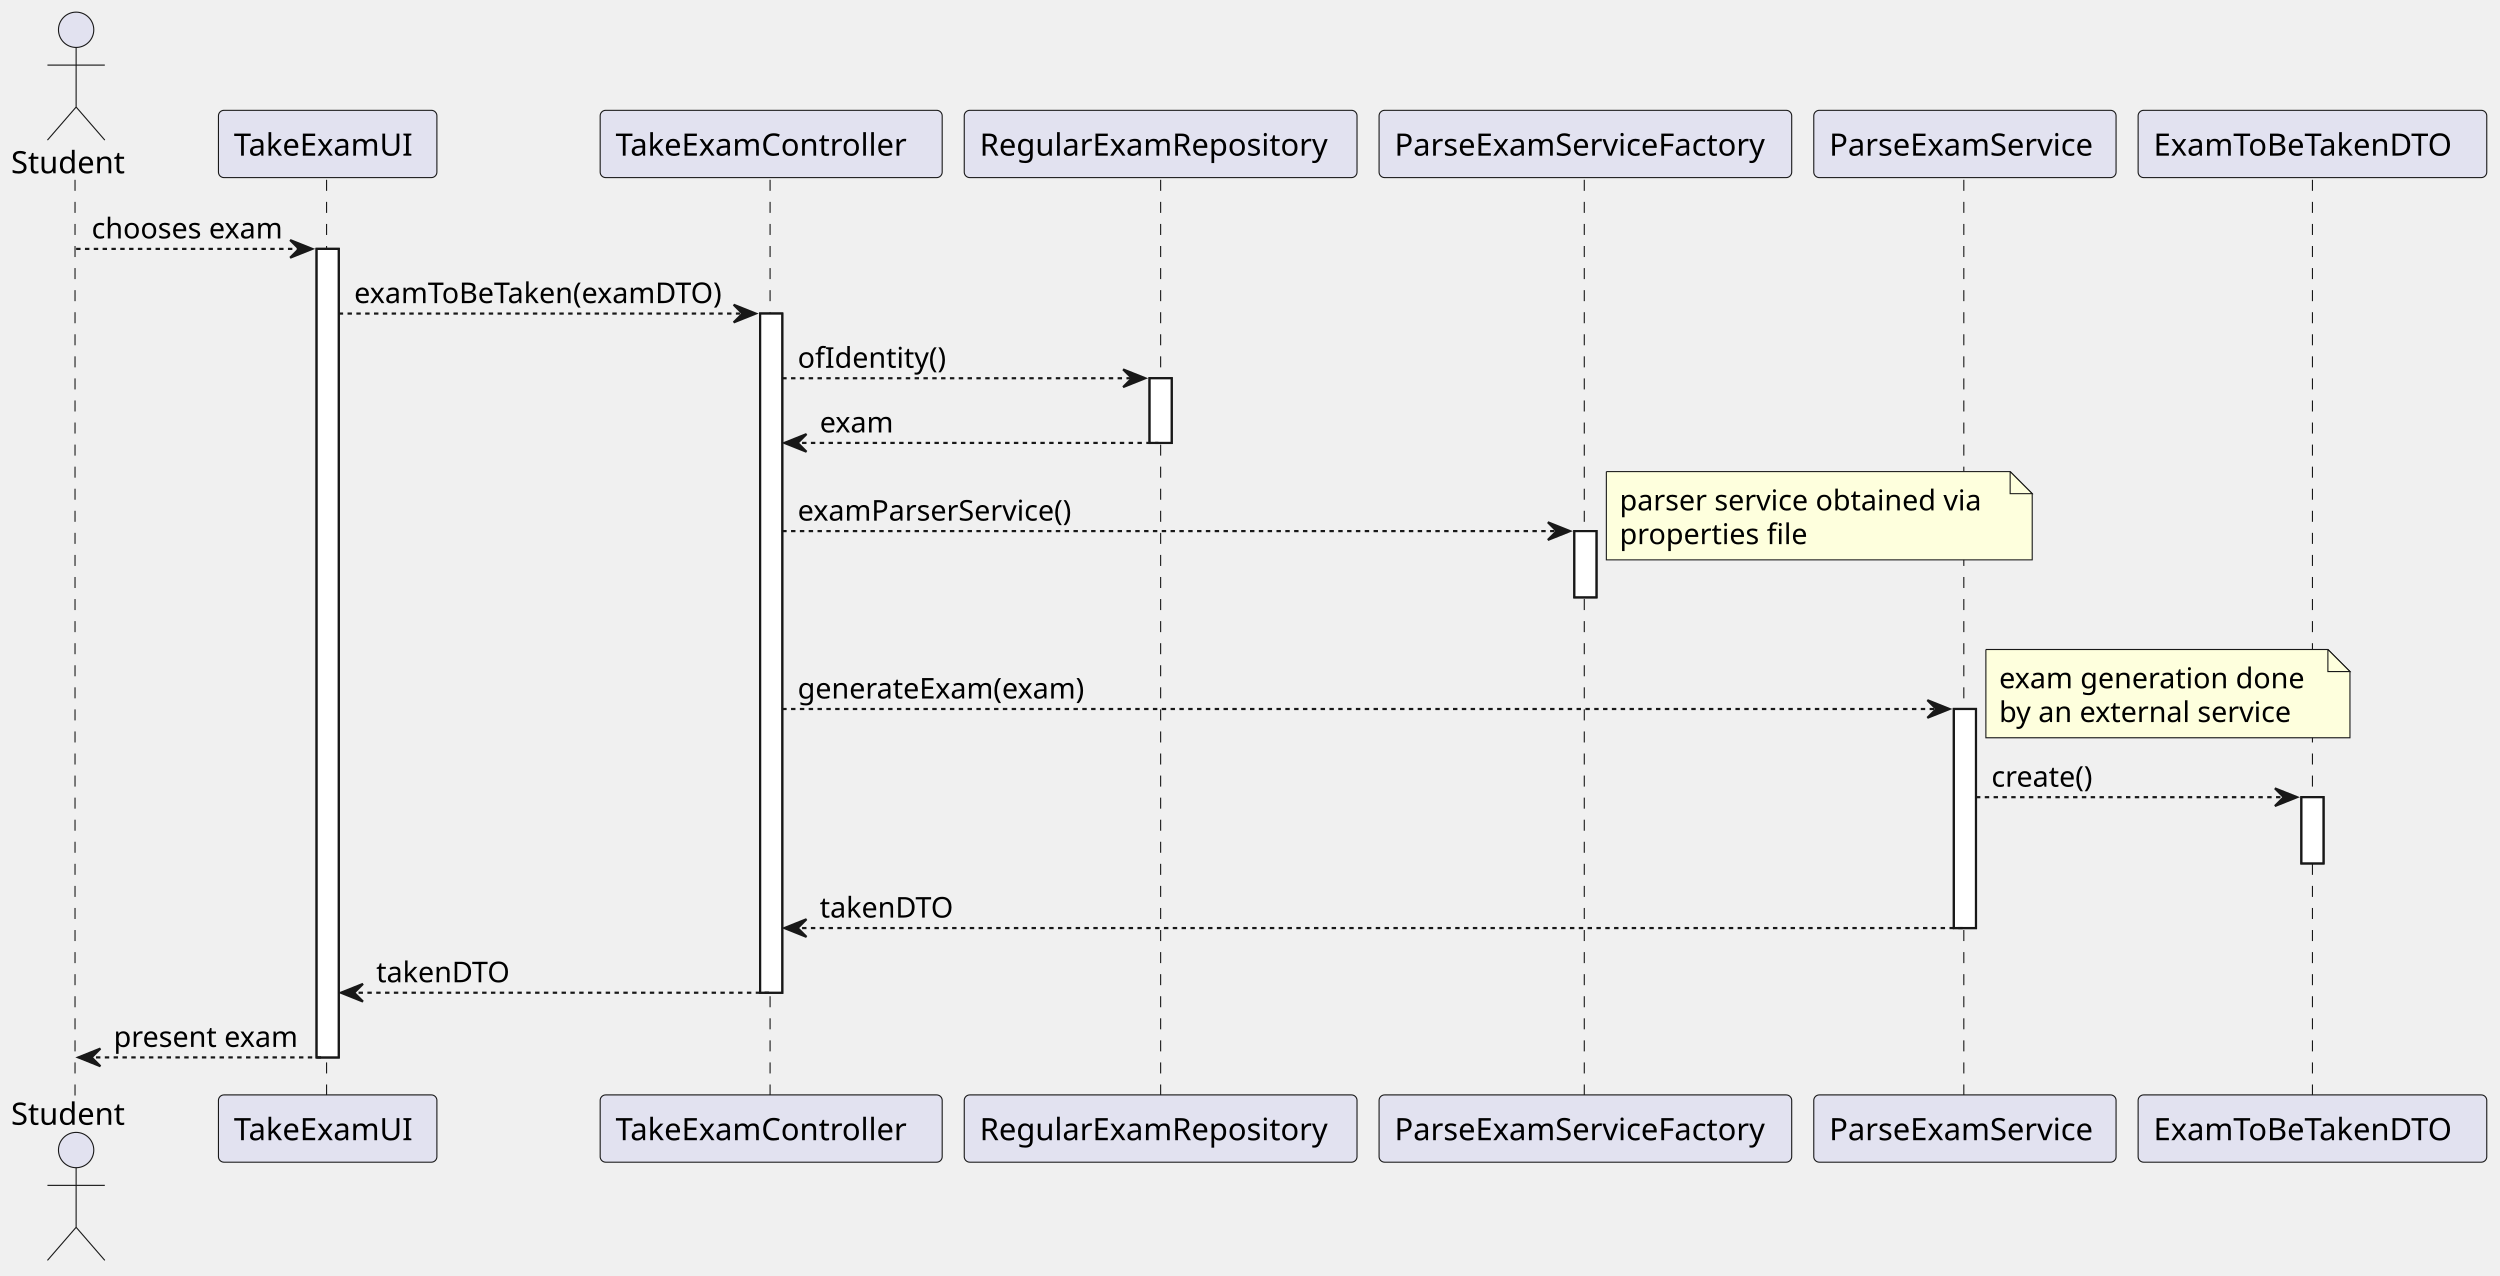
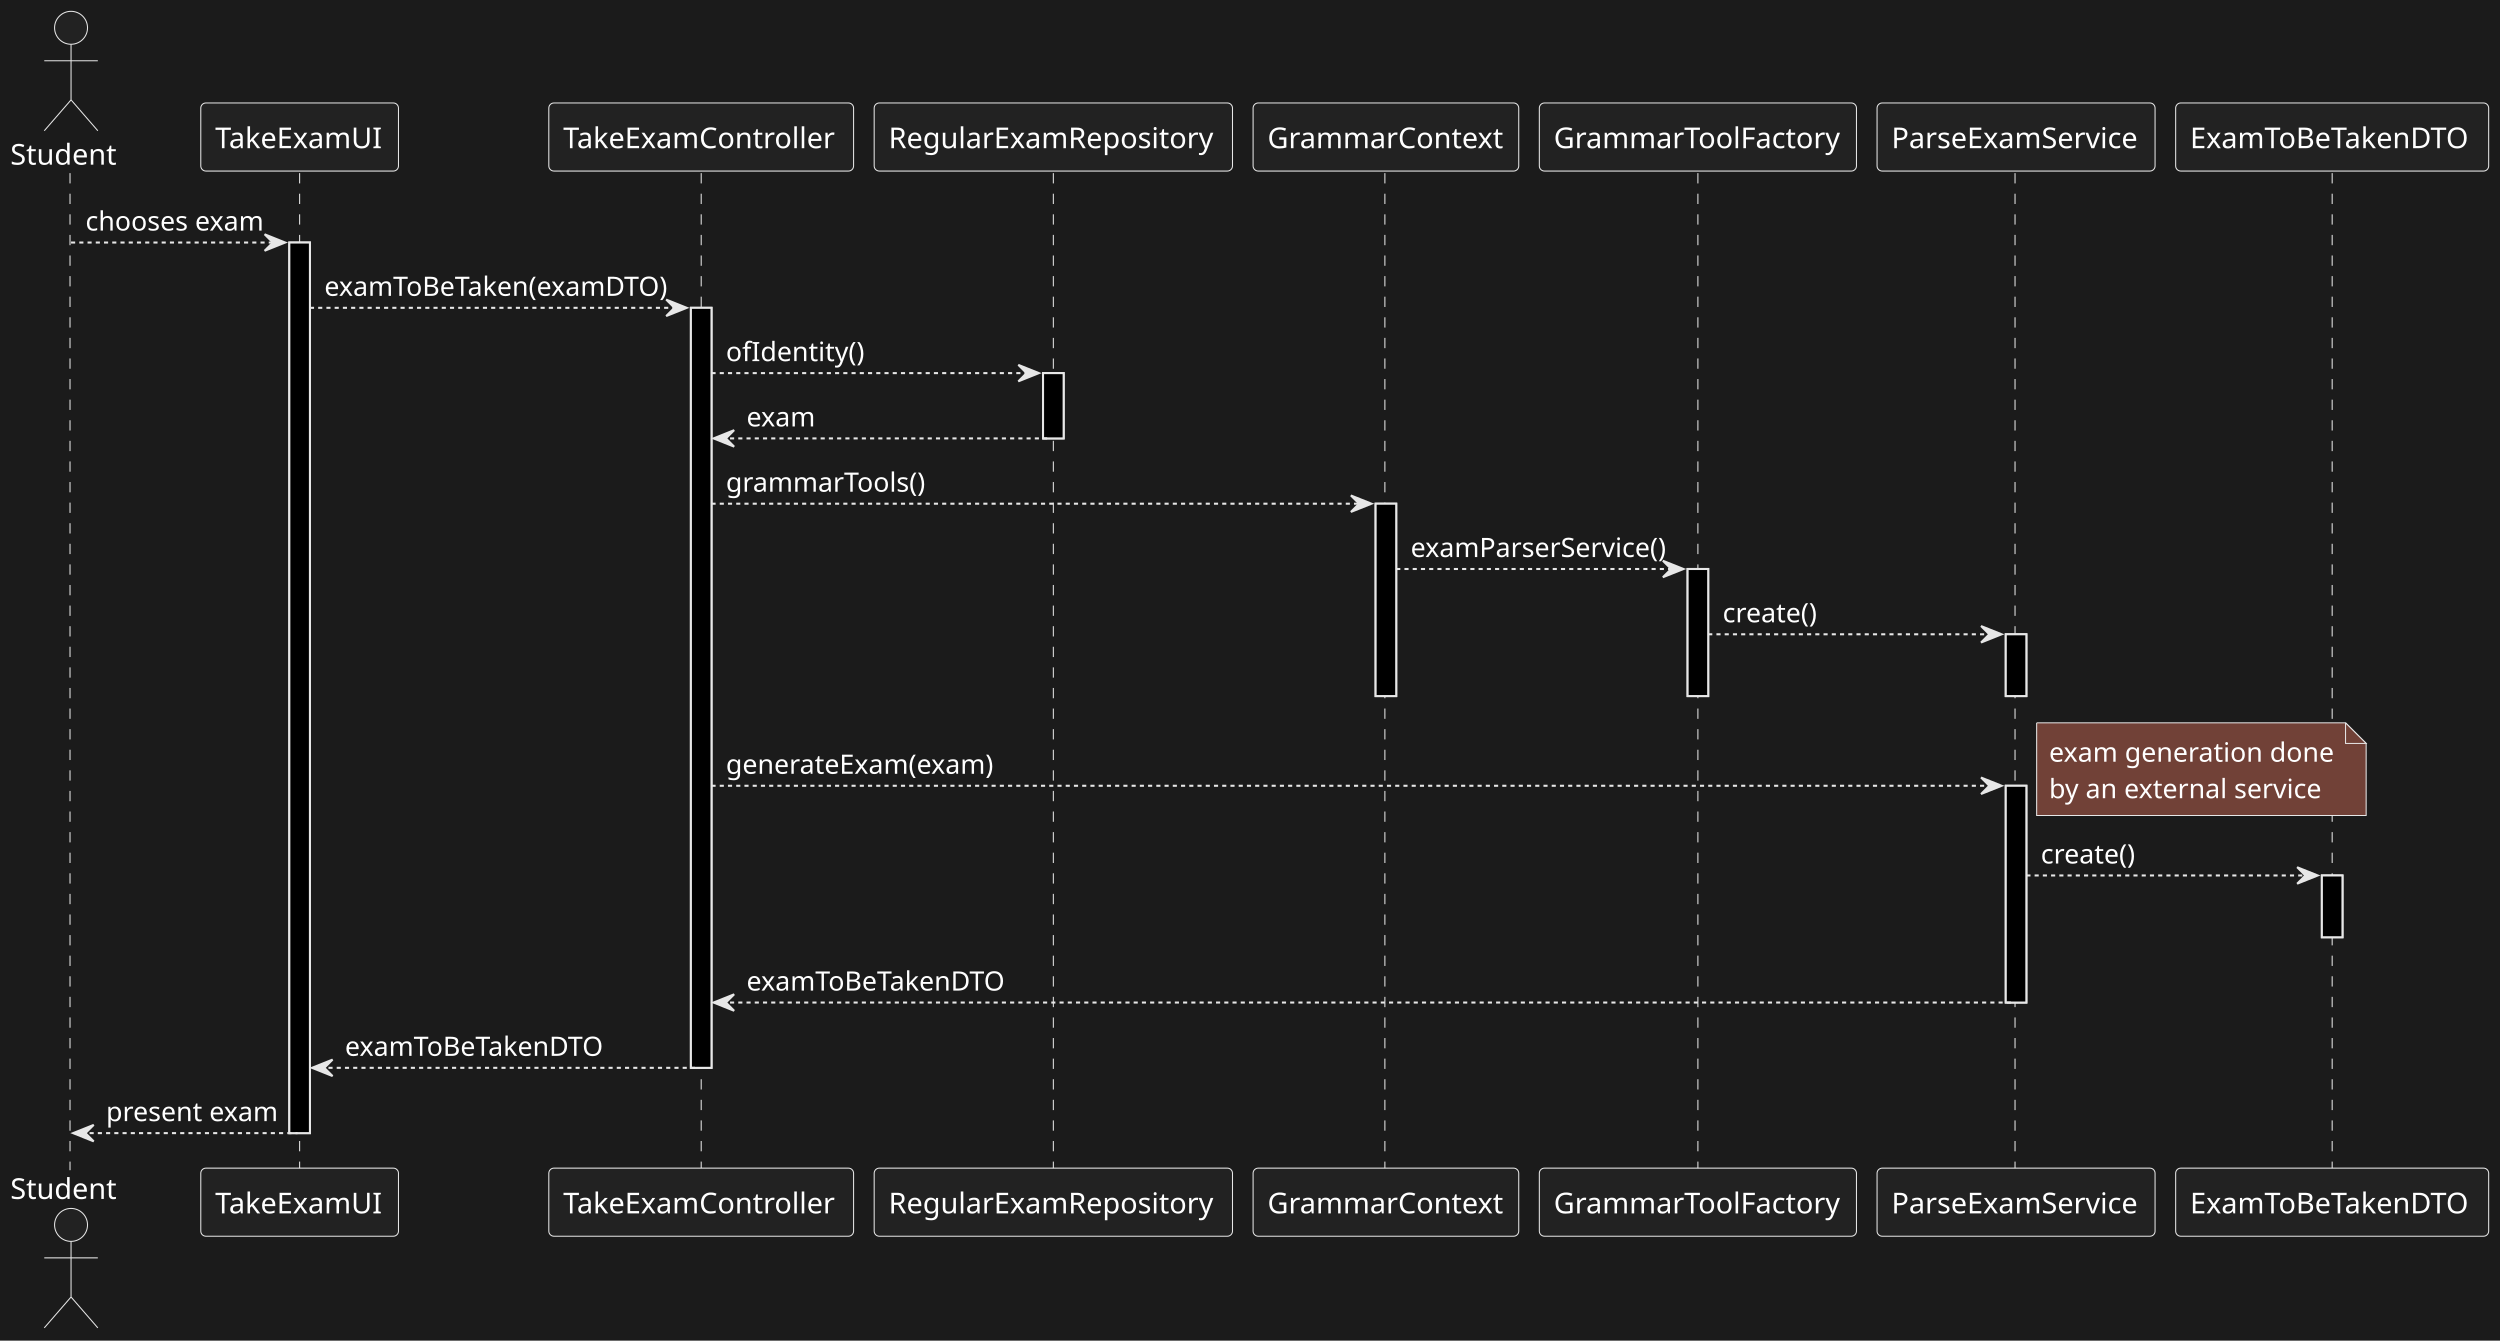
- <svg xmlns="http://www.w3.org/2000/svg" contentStyleType="text/css" height="578px" preserveAspectRatio="none" style="width:1133px;height:578px;background:#FFFFFF;" version="1.1" viewBox="0 0 1133 578" width="1133px" zoomAndPan="magnify">
+ <svg xmlns="http://www.w3.org/2000/svg" contentStyleType="text/css" height="651px" preserveAspectRatio="none" style="width:1214px;height:651px;background:#1B1B1B;" version="1.1" viewBox="0 0 1214 651" width="1214px" zoomAndPan="magnify">
  <defs />
  <g>
-     <rect fill="#FFFFFF" height="366.416" style="stroke:#181818;stroke-width:1.0;" width="10" x="143.5" y="112.799" />
-     <rect fill="#FFFFFF" height="307.795" style="stroke:#181818;stroke-width:1.0;" width="10" x="344.5" y="142.109" />
-     <rect fill="#FFFFFF" height="29.311" style="stroke:#181818;stroke-width:1.0;" width="10" x="521" y="171.42" />
-     <rect fill="#FFFFFF" height="30" style="stroke:#181818;stroke-width:1.0;" width="10" x="713.5" y="240.696" />
-     <rect fill="#FFFFFF" height="99.276" style="stroke:#181818;stroke-width:1.0;" width="10" x="885.5" y="321.317" />
-     <rect fill="#FFFFFF" height="30" style="stroke:#181818;stroke-width:1.0;" width="10" x="1043" y="361.283" />
-     <line style="stroke:#181818;stroke-width:0.5;stroke-dasharray:5.0,5.0;" x1="34" x2="34" y1="81.488" y2="497.215" />
-     <line style="stroke:#181818;stroke-width:0.5;stroke-dasharray:5.0,5.0;" x1="148" x2="148" y1="81.488" y2="497.215" />
-     <line style="stroke:#181818;stroke-width:0.5;stroke-dasharray:5.0,5.0;" x1="349" x2="349" y1="81.488" y2="497.215" />
-     <line style="stroke:#181818;stroke-width:0.5;stroke-dasharray:5.0,5.0;" x1="526" x2="526" y1="81.488" y2="497.215" />
-     <line style="stroke:#181818;stroke-width:0.5;stroke-dasharray:5.0,5.0;" x1="718" x2="718" y1="81.488" y2="497.215" />
-     <line style="stroke:#181818;stroke-width:0.5;stroke-dasharray:5.0,5.0;" x1="890" x2="890" y1="81.488" y2="497.215" />
-     <line style="stroke:#181818;stroke-width:0.5;stroke-dasharray:5.0,5.0;" x1="1048" x2="1048" y1="81.488" y2="497.215" />
-     <text fill="#000000" font-family="sans-serif" font-size="14" lengthAdjust="spacing" textLength="53" x="5" y="78.535">Student</text>
-     <ellipse cx="34.5" cy="13.5" fill="#E2E2F0" rx="8" ry="8" style="stroke:#181818;stroke-width:0.5;" />
-     <path d="M34.5,21.5 L34.5,48.5 M21.5,29.5 L47.5,29.5 M34.5,48.5 L21.5,63.5 M34.5,48.5 L47.5,63.5 " fill="none" style="stroke:#181818;stroke-width:0.5;" />
-     <text fill="#000000" font-family="sans-serif" font-size="14" lengthAdjust="spacing" textLength="53" x="5" y="509.75">Student</text>
-     <ellipse cx="34.5" cy="521.203" fill="#E2E2F0" rx="8" ry="8" style="stroke:#181818;stroke-width:0.5;" />
-     <path d="M34.5,529.203 L34.5,556.203 M21.5,537.203 L47.5,537.203 M34.5,556.203 L21.5,571.203 M34.5,556.203 L47.5,571.203 " fill="none" style="stroke:#181818;stroke-width:0.5;" />
-     <rect fill="#E2E2F0" height="30.488" rx="2.5" ry="2.5" style="stroke:#181818;stroke-width:0.5;" width="99" x="99" y="50" />
-     <text fill="#000000" font-family="sans-serif" font-size="14" lengthAdjust="spacing" textLength="85" x="106" y="70.535">TakeExamUI</text>
-     <rect fill="#E2E2F0" height="30.488" rx="2.5" ry="2.5" style="stroke:#181818;stroke-width:0.5;" width="99" x="99" y="496.215" />
-     <text fill="#000000" font-family="sans-serif" font-size="14" lengthAdjust="spacing" textLength="85" x="106" y="516.75">TakeExamUI</text>
-     <rect fill="#E2E2F0" height="30.488" rx="2.5" ry="2.5" style="stroke:#181818;stroke-width:0.5;" width="155" x="272" y="50" />
-     <text fill="#000000" font-family="sans-serif" font-size="14" lengthAdjust="spacing" textLength="141" x="279" y="70.535">TakeExamController</text>
-     <rect fill="#E2E2F0" height="30.488" rx="2.5" ry="2.5" style="stroke:#181818;stroke-width:0.5;" width="155" x="272" y="496.215" />
-     <text fill="#000000" font-family="sans-serif" font-size="14" lengthAdjust="spacing" textLength="141" x="279" y="516.75">TakeExamController</text>
-     <rect fill="#E2E2F0" height="30.488" rx="2.5" ry="2.5" style="stroke:#181818;stroke-width:0.5;" width="178" x="437" y="50" />
-     <text fill="#000000" font-family="sans-serif" font-size="14" lengthAdjust="spacing" textLength="164" x="444" y="70.535">RegularExamRepository</text>
-     <rect fill="#E2E2F0" height="30.488" rx="2.5" ry="2.5" style="stroke:#181818;stroke-width:0.5;" width="178" x="437" y="496.215" />
-     <text fill="#000000" font-family="sans-serif" font-size="14" lengthAdjust="spacing" textLength="164" x="444" y="516.75">RegularExamRepository</text>
-     <rect fill="#E2E2F0" height="30.488" rx="2.5" ry="2.5" style="stroke:#181818;stroke-width:0.5;" width="187" x="625" y="50" />
-     <text fill="#000000" font-family="sans-serif" font-size="14" lengthAdjust="spacing" textLength="173" x="632" y="70.535">ParseExamServiceFactory</text>
-     <rect fill="#E2E2F0" height="30.488" rx="2.5" ry="2.5" style="stroke:#181818;stroke-width:0.5;" width="187" x="625" y="496.215" />
-     <text fill="#000000" font-family="sans-serif" font-size="14" lengthAdjust="spacing" textLength="173" x="632" y="516.75">ParseExamServiceFactory</text>
-     <rect fill="#E2E2F0" height="30.488" rx="2.5" ry="2.5" style="stroke:#181818;stroke-width:0.5;" width="137" x="822" y="50" />
-     <text fill="#000000" font-family="sans-serif" font-size="14" lengthAdjust="spacing" textLength="123" x="829" y="70.535">ParseExamService</text>
-     <rect fill="#E2E2F0" height="30.488" rx="2.5" ry="2.5" style="stroke:#181818;stroke-width:0.5;" width="137" x="822" y="496.215" />
-     <text fill="#000000" font-family="sans-serif" font-size="14" lengthAdjust="spacing" textLength="123" x="829" y="516.75">ParseExamService</text>
-     <rect fill="#E2E2F0" height="30.488" rx="2.5" ry="2.5" style="stroke:#181818;stroke-width:0.5;" width="158" x="969" y="50" />
-     <text fill="#000000" font-family="sans-serif" font-size="14" lengthAdjust="spacing" textLength="144" x="976" y="70.535">ExamToBeTakenDTO</text>
-     <rect fill="#E2E2F0" height="30.488" rx="2.5" ry="2.5" style="stroke:#181818;stroke-width:0.5;" width="158" x="969" y="496.215" />
-     <text fill="#000000" font-family="sans-serif" font-size="14" lengthAdjust="spacing" textLength="144" x="976" y="516.75">ExamToBeTakenDTO</text>
-     <rect fill="#FFFFFF" height="366.416" style="stroke:#181818;stroke-width:1.0;" width="10" x="143.5" y="112.799" />
-     <rect fill="#FFFFFF" height="307.795" style="stroke:#181818;stroke-width:1.0;" width="10" x="344.5" y="142.109" />
-     <rect fill="#FFFFFF" height="29.311" style="stroke:#181818;stroke-width:1.0;" width="10" x="521" y="171.42" />
-     <rect fill="#FFFFFF" height="30" style="stroke:#181818;stroke-width:1.0;" width="10" x="713.5" y="240.696" />
-     <rect fill="#FFFFFF" height="99.276" style="stroke:#181818;stroke-width:1.0;" width="10" x="885.5" y="321.317" />
-     <rect fill="#FFFFFF" height="30" style="stroke:#181818;stroke-width:1.0;" width="10" x="1043" y="361.283" />
-     <polygon fill="#181818" points="131.5,108.799,141.5,112.799,131.5,116.799,135.5,112.799" style="stroke:#181818;stroke-width:1.0;" />
-     <line style="stroke:#181818;stroke-width:1.0;stroke-dasharray:2.0,2.0;" x1="34.5" x2="137.5" y1="112.799" y2="112.799" />
-     <text fill="#000000" font-family="sans-serif" font-size="13" lengthAdjust="spacing" textLength="90" x="41.5" y="108.057">chooses exam</text>
-     <polygon fill="#181818" points="332.5,138.109,342.5,142.109,332.5,146.109,336.5,142.109" style="stroke:#181818;stroke-width:1.0;" />
-     <line style="stroke:#181818;stroke-width:1.0;stroke-dasharray:2.0,2.0;" x1="153.5" x2="338.5" y1="142.109" y2="142.109" />
-     <text fill="#000000" font-family="sans-serif" font-size="13" lengthAdjust="spacing" textLength="172" x="160.5" y="137.367">examToBeTaken(examDTO)</text>
-     <polygon fill="#181818" points="509,167.42,519,171.42,509,175.42,513,171.42" style="stroke:#181818;stroke-width:1.0;" />
-     <line style="stroke:#181818;stroke-width:1.0;stroke-dasharray:2.0,2.0;" x1="354.5" x2="515" y1="171.42" y2="171.42" />
-     <text fill="#000000" font-family="sans-serif" font-size="13" lengthAdjust="spacing" textLength="69" x="361.5" y="166.678">ofIdentity()</text>
-     <polygon fill="#181818" points="365.5,196.731,355.5,200.731,365.5,204.731,361.5,200.731" style="stroke:#181818;stroke-width:1.0;" />
-     <line style="stroke:#181818;stroke-width:1.0;stroke-dasharray:2.0,2.0;" x1="359.5" x2="525" y1="200.731" y2="200.731" />
-     <text fill="#000000" font-family="sans-serif" font-size="13" lengthAdjust="spacing" textLength="34" x="371.5" y="195.988">exam</text>
-     <polygon fill="#181818" points="701.5,236.696,711.5,240.696,701.5,244.696,705.5,240.696" style="stroke:#181818;stroke-width:1.0;" />
-     <line style="stroke:#181818;stroke-width:1.0;stroke-dasharray:2.0,2.0;" x1="354.5" x2="707.5" y1="240.696" y2="240.696" />
-     <text fill="#000000" font-family="sans-serif" font-size="13" lengthAdjust="spacing" textLength="124" x="361.5" y="235.954">examParserService()</text>
-     <path d="M728,213.731 L728,253.731 L921,253.731 L921,223.731 L911,213.731 L728,213.731 " fill="#FEFFDD" style="stroke:#181818;stroke-width:0.5;" />
-     <path d="M911,213.731 L911,223.731 L921,223.731 L911,213.731 " fill="#FEFFDD" style="stroke:#181818;stroke-width:0.5;" />
-     <text fill="#000000" font-family="sans-serif" font-size="13" lengthAdjust="spacing" textLength="168" x="734" y="231.299">parser service obtained via</text>
-     <text fill="#000000" font-family="sans-serif" font-size="13" lengthAdjust="spacing" textLength="88" x="734" y="246.609">properties file</text>
-     <polygon fill="#181818" points="873.5,317.317,883.5,321.317,873.5,325.317,877.5,321.317" style="stroke:#181818;stroke-width:1.0;" />
-     <line style="stroke:#181818;stroke-width:1.0;stroke-dasharray:2.0,2.0;" x1="354.5" x2="879.5" y1="321.317" y2="321.317" />
-     <text fill="#000000" font-family="sans-serif" font-size="13" lengthAdjust="spacing" textLength="130" x="361.5" y="316.575">generateExam(exam)</text>
-     <path d="M900,294.352 L900,334.352 L1065,334.352 L1065,304.352 L1055,294.352 L900,294.352 " fill="#FEFFDD" style="stroke:#181818;stroke-width:0.5;" />
-     <path d="M1055,294.352 L1055,304.352 L1065,304.352 L1055,294.352 " fill="#FEFFDD" style="stroke:#181818;stroke-width:0.5;" />
-     <text fill="#000000" font-family="sans-serif" font-size="13" lengthAdjust="spacing" textLength="140" x="906" y="311.92">exam generation done</text>
-     <text fill="#000000" font-family="sans-serif" font-size="13" lengthAdjust="spacing" textLength="137" x="906" y="327.231">by an external service</text>
-     <polygon fill="#181818" points="1031,357.283,1041,361.283,1031,365.283,1035,361.283" style="stroke:#181818;stroke-width:1.0;" />
-     <line style="stroke:#181818;stroke-width:1.0;stroke-dasharray:2.0,2.0;" x1="895.5" x2="1037" y1="361.283" y2="361.283" />
-     <text fill="#000000" font-family="sans-serif" font-size="13" lengthAdjust="spacing" textLength="46" x="902.5" y="356.541">create()</text>
-     <polygon fill="#181818" points="365.5,416.594,355.5,420.594,365.5,424.594,361.5,420.594" style="stroke:#181818;stroke-width:1.0;" />
-     <line style="stroke:#181818;stroke-width:1.0;stroke-dasharray:2.0,2.0;" x1="359.5" x2="889.5" y1="420.594" y2="420.594" />
-     <text fill="#000000" font-family="sans-serif" font-size="13" lengthAdjust="spacing" textLength="63" x="371.5" y="415.852">takenDTO</text>
-     <polygon fill="#181818" points="164.5,445.904,154.5,449.904,164.5,453.904,160.5,449.904" style="stroke:#181818;stroke-width:1.0;" />
-     <line style="stroke:#181818;stroke-width:1.0;stroke-dasharray:2.0,2.0;" x1="158.5" x2="348.5" y1="449.904" y2="449.904" />
-     <text fill="#000000" font-family="sans-serif" font-size="13" lengthAdjust="spacing" textLength="63" x="170.5" y="445.162">takenDTO</text>
-     <polygon fill="#181818" points="45.5,475.215,35.5,479.215,45.5,483.215,41.5,479.215" style="stroke:#181818;stroke-width:1.0;" />
-     <line style="stroke:#181818;stroke-width:1.0;stroke-dasharray:2.0,2.0;" x1="39.5" x2="147.5" y1="479.215" y2="479.215" />
-     <text fill="#000000" font-family="sans-serif" font-size="13" lengthAdjust="spacing" textLength="85" x="51.5" y="474.473">present exam</text>
+     <rect fill="#1B1B1B" height="651" style="stroke:none;stroke-width:1.0;" width="1214" x="0" y="0" />
+     <rect fill="#000000" height="432.472" style="stroke:#E7E7E7;stroke-width:1.0;" width="10" x="140.5" y="117.774" />
+     <rect fill="#000000" height="369.06" style="stroke:#E7E7E7;stroke-width:1.0;" width="10" x="335.5" y="149.48" />
+     <rect fill="#000000" height="31.706" style="stroke:#E7E7E7;stroke-width:1.0;" width="10" x="506.5" y="181.186" />
+     <rect fill="#000000" height="93.412" style="stroke:#E7E7E7;stroke-width:1.0;" width="10" x="668" y="244.598" />
+     <rect fill="#000000" height="61.706" style="stroke:#E7E7E7;stroke-width:1.0;" width="10" x="819.5" y="276.304" />
+     <rect fill="#000000" height="30" style="stroke:#E7E7E7;stroke-width:1.0;" width="10" x="974" y="308.01" />
+     <rect fill="#000000" height="105.265" style="stroke:#E7E7E7;stroke-width:1.0;" width="10" x="974" y="381.569" />
+     <rect fill="#000000" height="30" style="stroke:#E7E7E7;stroke-width:1.0;" width="10" x="1127.5" y="425.128" />
+     <line style="stroke:#E7E7E7;stroke-width:0.5;stroke-dasharray:5.0,5.0;" x1="34" x2="34" y1="84.068" y2="568.246" />
+     <line style="stroke:#E7E7E7;stroke-width:0.5;stroke-dasharray:5.0,5.0;" x1="145.5" x2="145.5" y1="84.068" y2="568.246" />
+     <line style="stroke:#E7E7E7;stroke-width:0.5;stroke-dasharray:5.0,5.0;" x1="340.5" x2="340.5" y1="84.068" y2="568.246" />
+     <line style="stroke:#E7E7E7;stroke-width:0.5;stroke-dasharray:5.0,5.0;" x1="511.5" x2="511.5" y1="84.068" y2="568.246" />
+     <line style="stroke:#E7E7E7;stroke-width:0.5;stroke-dasharray:5.0,5.0;" x1="672.5" x2="672.5" y1="84.068" y2="568.246" />
+     <line style="stroke:#E7E7E7;stroke-width:0.5;stroke-dasharray:5.0,5.0;" x1="824.5" x2="824.5" y1="84.068" y2="568.246" />
+     <line style="stroke:#E7E7E7;stroke-width:0.5;stroke-dasharray:5.0,5.0;" x1="978.5" x2="978.5" y1="84.068" y2="568.246" />
+     <line style="stroke:#E7E7E7;stroke-width:0.5;stroke-dasharray:5.0,5.0;" x1="1132.5" x2="1132.5" y1="84.068" y2="568.246" />
+     <text fill="#FFFFFF" font-family="sans-serif" font-size="14" lengthAdjust="spacing" textLength="53" x="5" y="79.966">Student</text>
+     <ellipse cx="34.5" cy="13.5" fill="#222222" rx="8" ry="8" style="stroke:#E7E7E7;stroke-width:0.5;" />
+     <path d="M34.5,21.5 L34.5,48.5 M21.5,29.5 L47.5,29.5 M34.5,48.5 L21.5,63.5 M34.5,48.5 L47.5,63.5 " fill="none" style="stroke:#E7E7E7;stroke-width:0.5;" />
+     <text fill="#FFFFFF" font-family="sans-serif" font-size="14" lengthAdjust="spacing" textLength="53" x="5" y="582.212">Student</text>
+     <ellipse cx="34.5" cy="594.814" fill="#222222" rx="8" ry="8" style="stroke:#E7E7E7;stroke-width:0.5;" />
+     <path d="M34.5,602.814 L34.5,629.814 M21.5,610.814 L47.5,610.814 M34.5,629.814 L21.5,644.814 M34.5,629.814 L47.5,644.814 " fill="none" style="stroke:#E7E7E7;stroke-width:0.5;" />
+     <rect fill="#222222" height="33.068" rx="2.5" ry="2.5" style="stroke:#E7E7E7;stroke-width:0.5;" width="96" x="97.5" y="50" />
+     <text fill="#FFFFFF" font-family="sans-serif" font-size="14" lengthAdjust="spacing" textLength="82" x="104.5" y="71.966">TakeExamUI</text>
+     <rect fill="#222222" height="33.068" rx="2.5" ry="2.5" style="stroke:#E7E7E7;stroke-width:0.5;" width="96" x="97.5" y="567.246" />
+     <text fill="#FFFFFF" font-family="sans-serif" font-size="14" lengthAdjust="spacing" textLength="82" x="104.5" y="589.212">TakeExamUI</text>
+     <rect fill="#222222" height="33.068" rx="2.5" ry="2.5" style="stroke:#E7E7E7;stroke-width:0.5;" width="148" x="266.5" y="50" />
+     <text fill="#FFFFFF" font-family="sans-serif" font-size="14" lengthAdjust="spacing" textLength="134" x="273.5" y="71.966">TakeExamController</text>
+     <rect fill="#222222" height="33.068" rx="2.5" ry="2.5" style="stroke:#E7E7E7;stroke-width:0.5;" width="148" x="266.5" y="567.246" />
+     <text fill="#FFFFFF" font-family="sans-serif" font-size="14" lengthAdjust="spacing" textLength="134" x="273.5" y="589.212">TakeExamController</text>
+     <rect fill="#222222" height="33.068" rx="2.5" ry="2.5" style="stroke:#E7E7E7;stroke-width:0.5;" width="174" x="424.5" y="50" />
+     <text fill="#FFFFFF" font-family="sans-serif" font-size="14" lengthAdjust="spacing" textLength="160" x="431.5" y="71.966">RegularExamRepository</text>
+     <rect fill="#222222" height="33.068" rx="2.5" ry="2.5" style="stroke:#E7E7E7;stroke-width:0.5;" width="174" x="424.5" y="567.246" />
+     <text fill="#FFFFFF" font-family="sans-serif" font-size="14" lengthAdjust="spacing" textLength="160" x="431.5" y="589.212">RegularExamRepository</text>
+     <rect fill="#222222" height="33.068" rx="2.5" ry="2.5" style="stroke:#E7E7E7;stroke-width:0.5;" width="129" x="608.5" y="50" />
+     <text fill="#FFFFFF" font-family="sans-serif" font-size="14" lengthAdjust="spacing" textLength="115" x="615.5" y="71.966">GrammarContext</text>
+     <rect fill="#222222" height="33.068" rx="2.5" ry="2.5" style="stroke:#E7E7E7;stroke-width:0.5;" width="129" x="608.5" y="567.246" />
+     <text fill="#FFFFFF" font-family="sans-serif" font-size="14" lengthAdjust="spacing" textLength="115" x="615.5" y="589.212">GrammarContext</text>
+     <rect fill="#222222" height="33.068" rx="2.5" ry="2.5" style="stroke:#E7E7E7;stroke-width:0.5;" width="154" x="747.5" y="50" />
+     <text fill="#FFFFFF" font-family="sans-serif" font-size="14" lengthAdjust="spacing" textLength="140" x="754.5" y="71.966">GrammarToolFactory</text>
+     <rect fill="#222222" height="33.068" rx="2.5" ry="2.5" style="stroke:#E7E7E7;stroke-width:0.5;" width="154" x="747.5" y="567.246" />
+     <text fill="#FFFFFF" font-family="sans-serif" font-size="14" lengthAdjust="spacing" textLength="140" x="754.5" y="589.212">GrammarToolFactory</text>
+     <rect fill="#222222" height="33.068" rx="2.5" ry="2.5" style="stroke:#E7E7E7;stroke-width:0.5;" width="135" x="911.5" y="50" />
+     <text fill="#FFFFFF" font-family="sans-serif" font-size="14" lengthAdjust="spacing" textLength="121" x="918.5" y="71.966">ParseExamService</text>
+     <rect fill="#222222" height="33.068" rx="2.5" ry="2.5" style="stroke:#E7E7E7;stroke-width:0.5;" width="135" x="911.5" y="567.246" />
+     <text fill="#FFFFFF" font-family="sans-serif" font-size="14" lengthAdjust="spacing" textLength="121" x="918.5" y="589.212">ParseExamService</text>
+     <rect fill="#222222" height="33.068" rx="2.5" ry="2.5" style="stroke:#E7E7E7;stroke-width:0.5;" width="152" x="1056.5" y="50" />
+     <text fill="#FFFFFF" font-family="sans-serif" font-size="14" lengthAdjust="spacing" textLength="138" x="1063.5" y="71.966">ExamToBeTakenDTO</text>
+     <rect fill="#222222" height="33.068" rx="2.5" ry="2.5" style="stroke:#E7E7E7;stroke-width:0.5;" width="152" x="1056.5" y="567.246" />
+     <text fill="#FFFFFF" font-family="sans-serif" font-size="14" lengthAdjust="spacing" textLength="138" x="1063.5" y="589.212">ExamToBeTakenDTO</text>
+     <rect fill="#000000" height="432.472" style="stroke:#E7E7E7;stroke-width:1.0;" width="10" x="140.5" y="117.774" />
+     <rect fill="#000000" height="369.06" style="stroke:#E7E7E7;stroke-width:1.0;" width="10" x="335.5" y="149.48" />
+     <rect fill="#000000" height="31.706" style="stroke:#E7E7E7;stroke-width:1.0;" width="10" x="506.5" y="181.186" />
+     <rect fill="#000000" height="93.412" style="stroke:#E7E7E7;stroke-width:1.0;" width="10" x="668" y="244.598" />
+     <rect fill="#000000" height="61.706" style="stroke:#E7E7E7;stroke-width:1.0;" width="10" x="819.5" y="276.304" />
+     <rect fill="#000000" height="30" style="stroke:#E7E7E7;stroke-width:1.0;" width="10" x="974" y="308.01" />
+     <rect fill="#000000" height="105.265" style="stroke:#E7E7E7;stroke-width:1.0;" width="10" x="974" y="381.569" />
+     <rect fill="#000000" height="30" style="stroke:#E7E7E7;stroke-width:1.0;" width="10" x="1127.5" y="425.128" />
+     <polygon fill="#E7E7E7" points="128.5,113.774,138.5,117.774,128.5,121.774,132.5,117.774" style="stroke:#E7E7E7;stroke-width:1.0;" />
+     <line style="stroke:#E7E7E7;stroke-width:1.0;stroke-dasharray:2.0,2.0;" x1="34.5" x2="134.5" y1="117.774" y2="117.774" />
+     <text fill="#FFFFFF" font-family="sans-serif" font-size="13" lengthAdjust="spacing" textLength="85" x="41.5" y="111.965">chooses exam</text>
+     <polygon fill="#E7E7E7" points="323.5,145.48,333.5,149.48,323.5,153.48,327.5,149.48" style="stroke:#E7E7E7;stroke-width:1.0;" />
+     <line style="stroke:#E7E7E7;stroke-width:1.0;stroke-dasharray:2.0,2.0;" x1="150.5" x2="329.5" y1="149.48" y2="149.48" />
+     <text fill="#FFFFFF" font-family="sans-serif" font-size="13" lengthAdjust="spacing" textLength="166" x="157.5" y="143.671">examToBeTaken(examDTO)</text>
+     <polygon fill="#E7E7E7" points="494.5,177.186,504.5,181.186,494.5,185.186,498.5,181.186" style="stroke:#E7E7E7;stroke-width:1.0;" />
+     <line style="stroke:#E7E7E7;stroke-width:1.0;stroke-dasharray:2.0,2.0;" x1="345.5" x2="500.5" y1="181.186" y2="181.186" />
+     <text fill="#FFFFFF" font-family="sans-serif" font-size="13" lengthAdjust="spacing" textLength="67" x="352.5" y="175.377">ofIdentity()</text>
+     <polygon fill="#E7E7E7" points="356.5,208.892,346.5,212.892,356.5,216.892,352.5,212.892" style="stroke:#E7E7E7;stroke-width:1.0;" />
+     <line style="stroke:#E7E7E7;stroke-width:1.0;stroke-dasharray:2.0,2.0;" x1="350.5" x2="510.5" y1="212.892" y2="212.892" />
+     <text fill="#FFFFFF" font-family="sans-serif" font-size="13" lengthAdjust="spacing" textLength="33" x="362.5" y="207.083">exam</text>
+     <polygon fill="#E7E7E7" points="656,240.598,666,244.598,656,248.598,660,244.598" style="stroke:#E7E7E7;stroke-width:1.0;" />
+     <line style="stroke:#E7E7E7;stroke-width:1.0;stroke-dasharray:2.0,2.0;" x1="345.5" x2="662" y1="244.598" y2="244.598" />
+     <text fill="#FFFFFF" font-family="sans-serif" font-size="13" lengthAdjust="spacing" textLength="96" x="352.5" y="238.789">grammarTools()</text>
+     <polygon fill="#E7E7E7" points="807.5,272.304,817.5,276.304,807.5,280.304,811.5,276.304" style="stroke:#E7E7E7;stroke-width:1.0;" />
+     <line style="stroke:#E7E7E7;stroke-width:1.0;stroke-dasharray:2.0,2.0;" x1="678" x2="813.5" y1="276.304" y2="276.304" />
+     <text fill="#FFFFFF" font-family="sans-serif" font-size="13" lengthAdjust="spacing" textLength="121" x="685" y="270.495">examParserService()</text>
+     <polygon fill="#E7E7E7" points="962,304.01,972,308.01,962,312.01,966,308.01" style="stroke:#E7E7E7;stroke-width:1.0;" />
+     <line style="stroke:#E7E7E7;stroke-width:1.0;stroke-dasharray:2.0,2.0;" x1="829.5" x2="968" y1="308.01" y2="308.01" />
+     <text fill="#FFFFFF" font-family="sans-serif" font-size="13" lengthAdjust="spacing" textLength="45" x="836.5" y="302.201">create()</text>
+     <polygon fill="#E7E7E7" points="962,377.569,972,381.569,962,385.569,966,381.569" style="stroke:#E7E7E7;stroke-width:1.0;" />
+     <line style="stroke:#E7E7E7;stroke-width:1.0;stroke-dasharray:2.0,2.0;" x1="345.5" x2="968" y1="381.569" y2="381.569" />
+     <text fill="#FFFFFF" font-family="sans-serif" font-size="13" lengthAdjust="spacing" textLength="128" x="352.5" y="375.76">generateExam(exam)</text>
+     <path d="M989,351.01 L989,396.01 L1149,396.01 L1149,361.01 L1139,351.01 L989,351.01 " fill="#714137" style="stroke:#E7E7E7;stroke-width:0.5;" />
+     <path d="M1139,351.01 L1139,361.01 L1149,361.01 L1139,351.01 " fill="#714137" style="stroke:#E7E7E7;stroke-width:0.5;" />
+     <text fill="#FFFFFF" font-family="sans-serif" font-size="13" lengthAdjust="spacing" textLength="136" x="995" y="369.907">exam generation done</text>
+     <text fill="#FFFFFF" font-family="sans-serif" font-size="13" lengthAdjust="spacing" textLength="129" x="995" y="387.613">by an external service</text>
+     <polygon fill="#E7E7E7" points="1115.5,421.128,1125.5,425.128,1115.5,429.128,1119.5,425.128" style="stroke:#E7E7E7;stroke-width:1.0;" />
+     <line style="stroke:#E7E7E7;stroke-width:1.0;stroke-dasharray:2.0,2.0;" x1="984" x2="1121.5" y1="425.128" y2="425.128" />
+     <text fill="#FFFFFF" font-family="sans-serif" font-size="13" lengthAdjust="spacing" textLength="45" x="991" y="419.319">create()</text>
+     <polygon fill="#E7E7E7" points="356.5,482.834,346.5,486.834,356.5,490.834,352.5,486.834" style="stroke:#E7E7E7;stroke-width:1.0;" />
+     <line style="stroke:#E7E7E7;stroke-width:1.0;stroke-dasharray:2.0,2.0;" x1="350.5" x2="978" y1="486.834" y2="486.834" />
+     <text fill="#FFFFFF" font-family="sans-serif" font-size="13" lengthAdjust="spacing" textLength="125" x="362.5" y="481.025">examToBeTakenDTO</text>
+     <polygon fill="#E7E7E7" points="161.5,514.54,151.5,518.54,161.5,522.54,157.5,518.54" style="stroke:#E7E7E7;stroke-width:1.0;" />
+     <line style="stroke:#E7E7E7;stroke-width:1.0;stroke-dasharray:2.0,2.0;" x1="155.5" x2="339.5" y1="518.54" y2="518.54" />
+     <text fill="#FFFFFF" font-family="sans-serif" font-size="13" lengthAdjust="spacing" textLength="125" x="167.5" y="512.731">examToBeTakenDTO</text>
+     <polygon fill="#E7E7E7" points="45.5,546.246,35.5,550.246,45.5,554.246,41.5,550.246" style="stroke:#E7E7E7;stroke-width:1.0;" />
+     <line style="stroke:#E7E7E7;stroke-width:1.0;stroke-dasharray:2.0,2.0;" x1="39.5" x2="144.5" y1="550.246" y2="550.246" />
+     <text fill="#FFFFFF" font-family="sans-serif" font-size="13" lengthAdjust="spacing" textLength="82" x="51.5" y="544.437">present exam</text>
  </g>
</svg>
